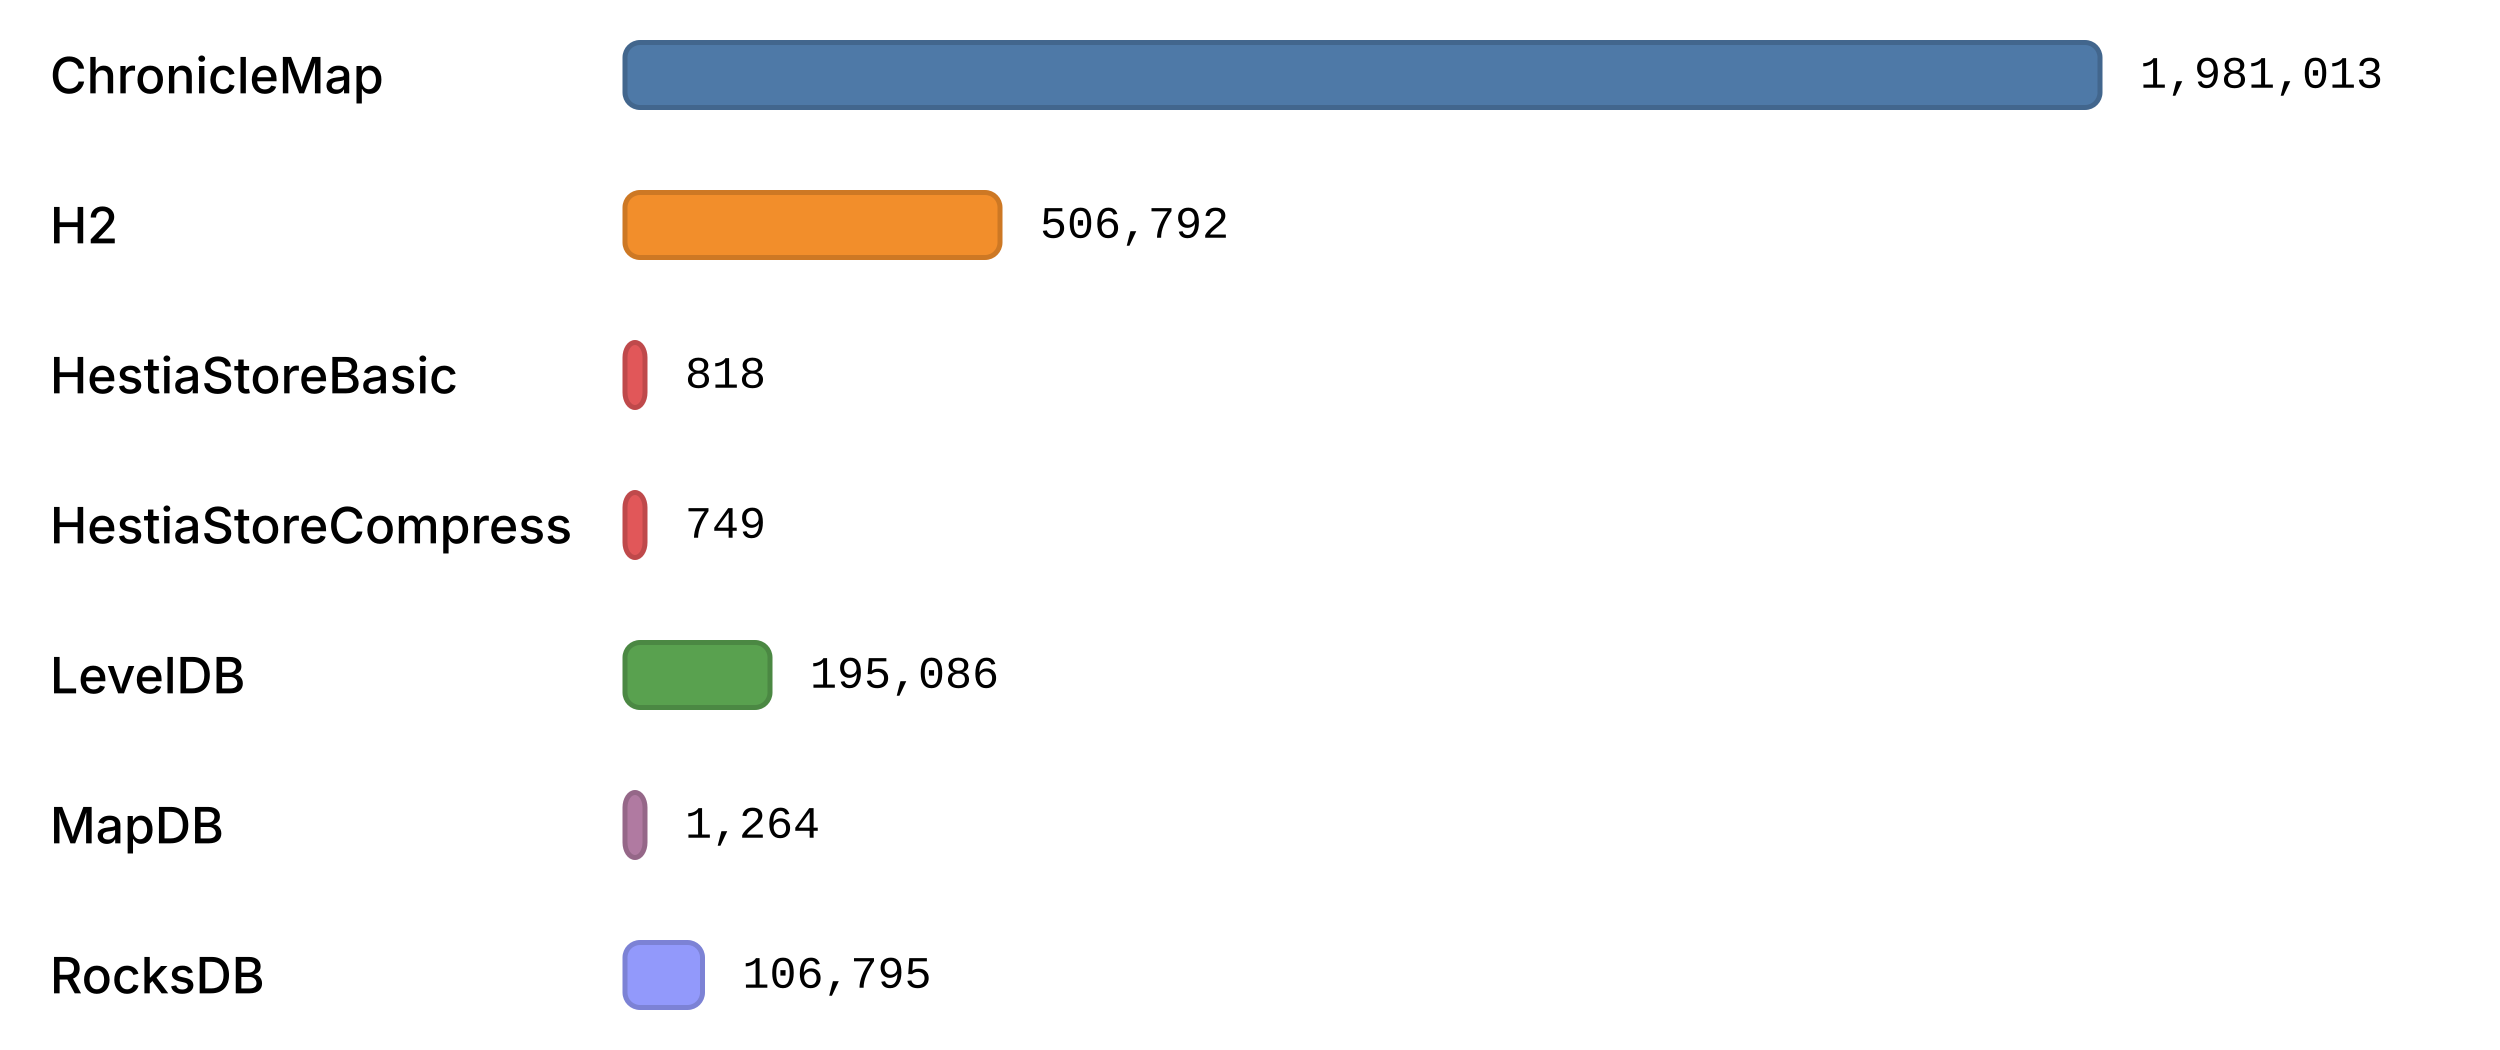
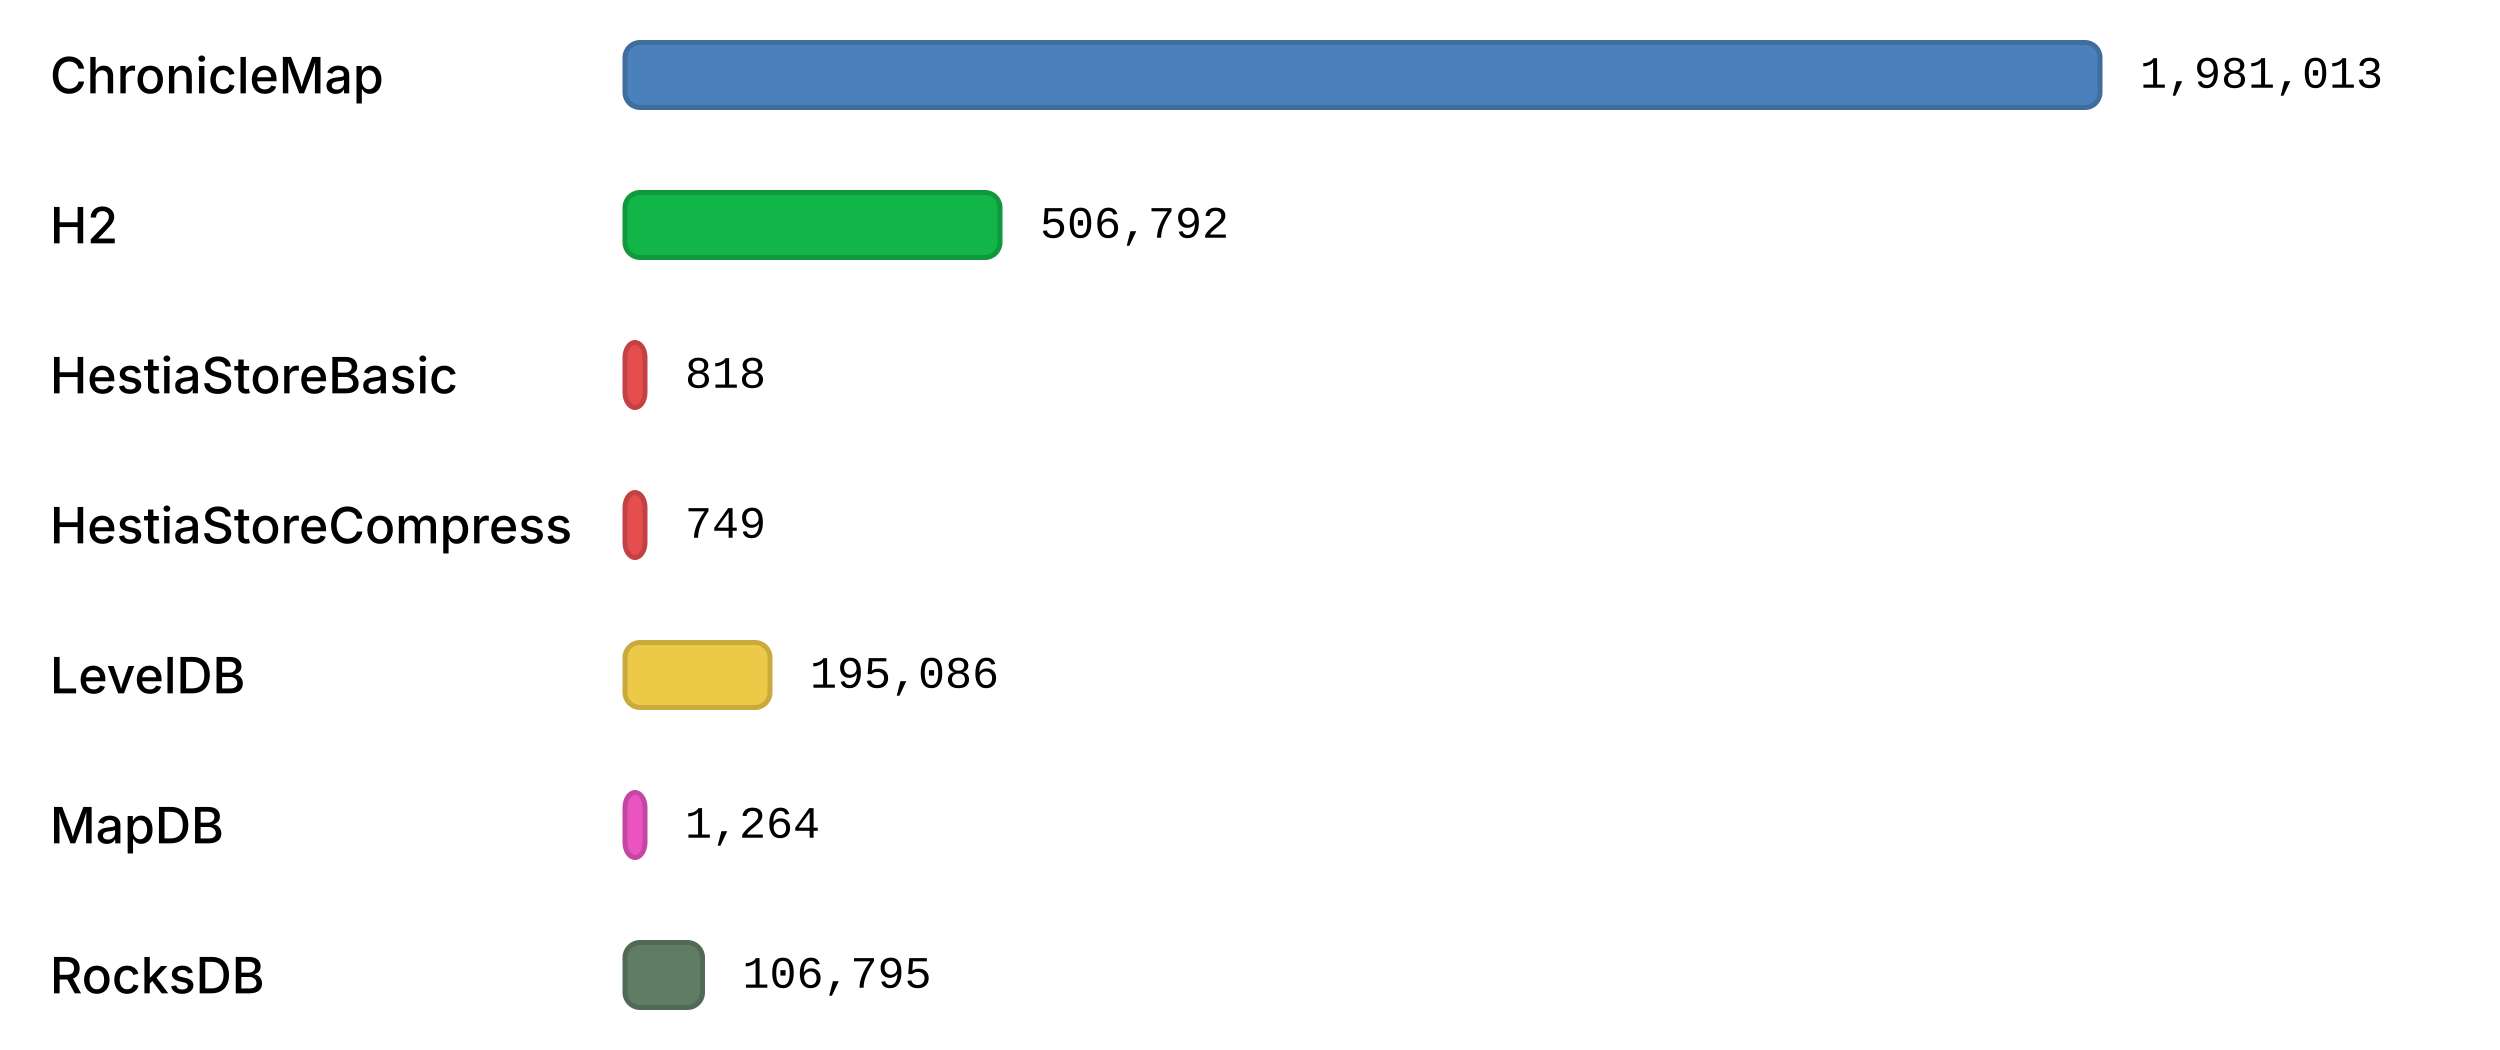
<svg xmlns="http://www.w3.org/2000/svg" width="1000" height="420" viewBox="0 0 1000 420">
  <style>
        text { fill: currentColor; dominant-baseline: middle; }
        .label { font: 500 20px "Inter", "Helvetica Neue", Arial, sans-serif; }
        .value { font: 18px "IBM Plex Mono", "Courier New", monospace; }
    </style>
  <rect x="0" y="10" width="1000" height="40" fill="rgba(255,255,255,0.15)" />
  <text class="label" x="20" y="30">ChronicleMap</text>
-   <rect x="250" y="17" width="590" height="26" rx="6" ry="6" fill="#4E79A7" stroke="#42668D" stroke-width="2" />
+   <rect x="250" y="17" width="590" height="26" rx="6" ry="6" fill="#4b81ba" stroke="#3F6D9E" stroke-width="2" />
  <text class="value" x="856" y="30">1,981,013</text>
  <rect x="0" y="70" width="1000" height="40" fill="rgba(255,255,255,0.15)" />
  <text class="label" x="20" y="90">H2</text>
-   <rect x="250" y="77" width="150" height="26" rx="6" ry="6" fill="#F28E2B" stroke="#CD7824" stroke-width="2" />
+   <rect x="250" y="77" width="150" height="26" rx="6" ry="6" fill="#12b548" stroke="#0F993D" stroke-width="2" />
  <text class="value" x="416" y="90">506,792</text>
  <rect x="0" y="130" width="1000" height="40" fill="rgba(255,255,255,0.15)" />
  <text class="label" x="20" y="150">HestiaStoreBasic</text>
-   <rect x="250" y="137" width="8" height="26" rx="6" ry="6" fill="#E15759" stroke="#BF494B" stroke-width="2" />
+   <rect x="250" y="137" width="8" height="26" rx="6" ry="6" fill="#e64d4f" stroke="#C34143" stroke-width="2" />
  <text class="value" x="274" y="150">818</text>
  <rect x="0" y="190" width="1000" height="40" fill="rgba(255,255,255,0.15)" />
  <text class="label" x="20" y="210">HestiaStoreCompress</text>
-   <rect x="250" y="197" width="8" height="26" rx="6" ry="6" fill="#E15759" stroke="#BF494B" stroke-width="2" />
+   <rect x="250" y="197" width="8" height="26" rx="6" ry="6" fill="#e64d4f" stroke="#C34143" stroke-width="2" />
  <text class="value" x="274" y="210">749</text>
  <rect x="0" y="250" width="1000" height="40" fill="rgba(255,255,255,0.15)" />
  <text class="label" x="20" y="270">LevelDB</text>
-   <rect x="250" y="257" width="58" height="26" rx="6" ry="6" fill="#59A14F" stroke="#4B8843" stroke-width="2" />
+   <rect x="250" y="257" width="58" height="26" rx="6" ry="6" fill="#EDC948" stroke="#C9AA3D" stroke-width="2" />
  <text class="value" x="324" y="270">195,086</text>
  <rect x="0" y="310" width="1000" height="40" fill="rgba(255,255,255,0.15)" />
  <text class="label" x="20" y="330">MapDB</text>
-   <rect x="250" y="317" width="8" height="26" rx="6" ry="6" fill="#B07AA1" stroke="#956788" stroke-width="2" />
+   <rect x="250" y="317" width="8" height="26" rx="6" ry="6" fill="#ea54c0" stroke="#C647A3" stroke-width="2" />
  <text class="value" x="274" y="330">1,264</text>
  <rect x="0" y="370" width="1000" height="40" fill="rgba(255,255,255,0.15)" />
  <text class="label" x="20" y="390">RocksDB</text>
-   <rect x="250" y="377" width="31" height="26" rx="6" ry="6" fill="#9299fb" stroke="#7C82D5" stroke-width="2" />
+   <rect x="250" y="377" width="31" height="26" rx="6" ry="6" fill="#607c65" stroke="#516955" stroke-width="2" />
  <text class="value" x="297" y="390">106,795</text>
</svg>
